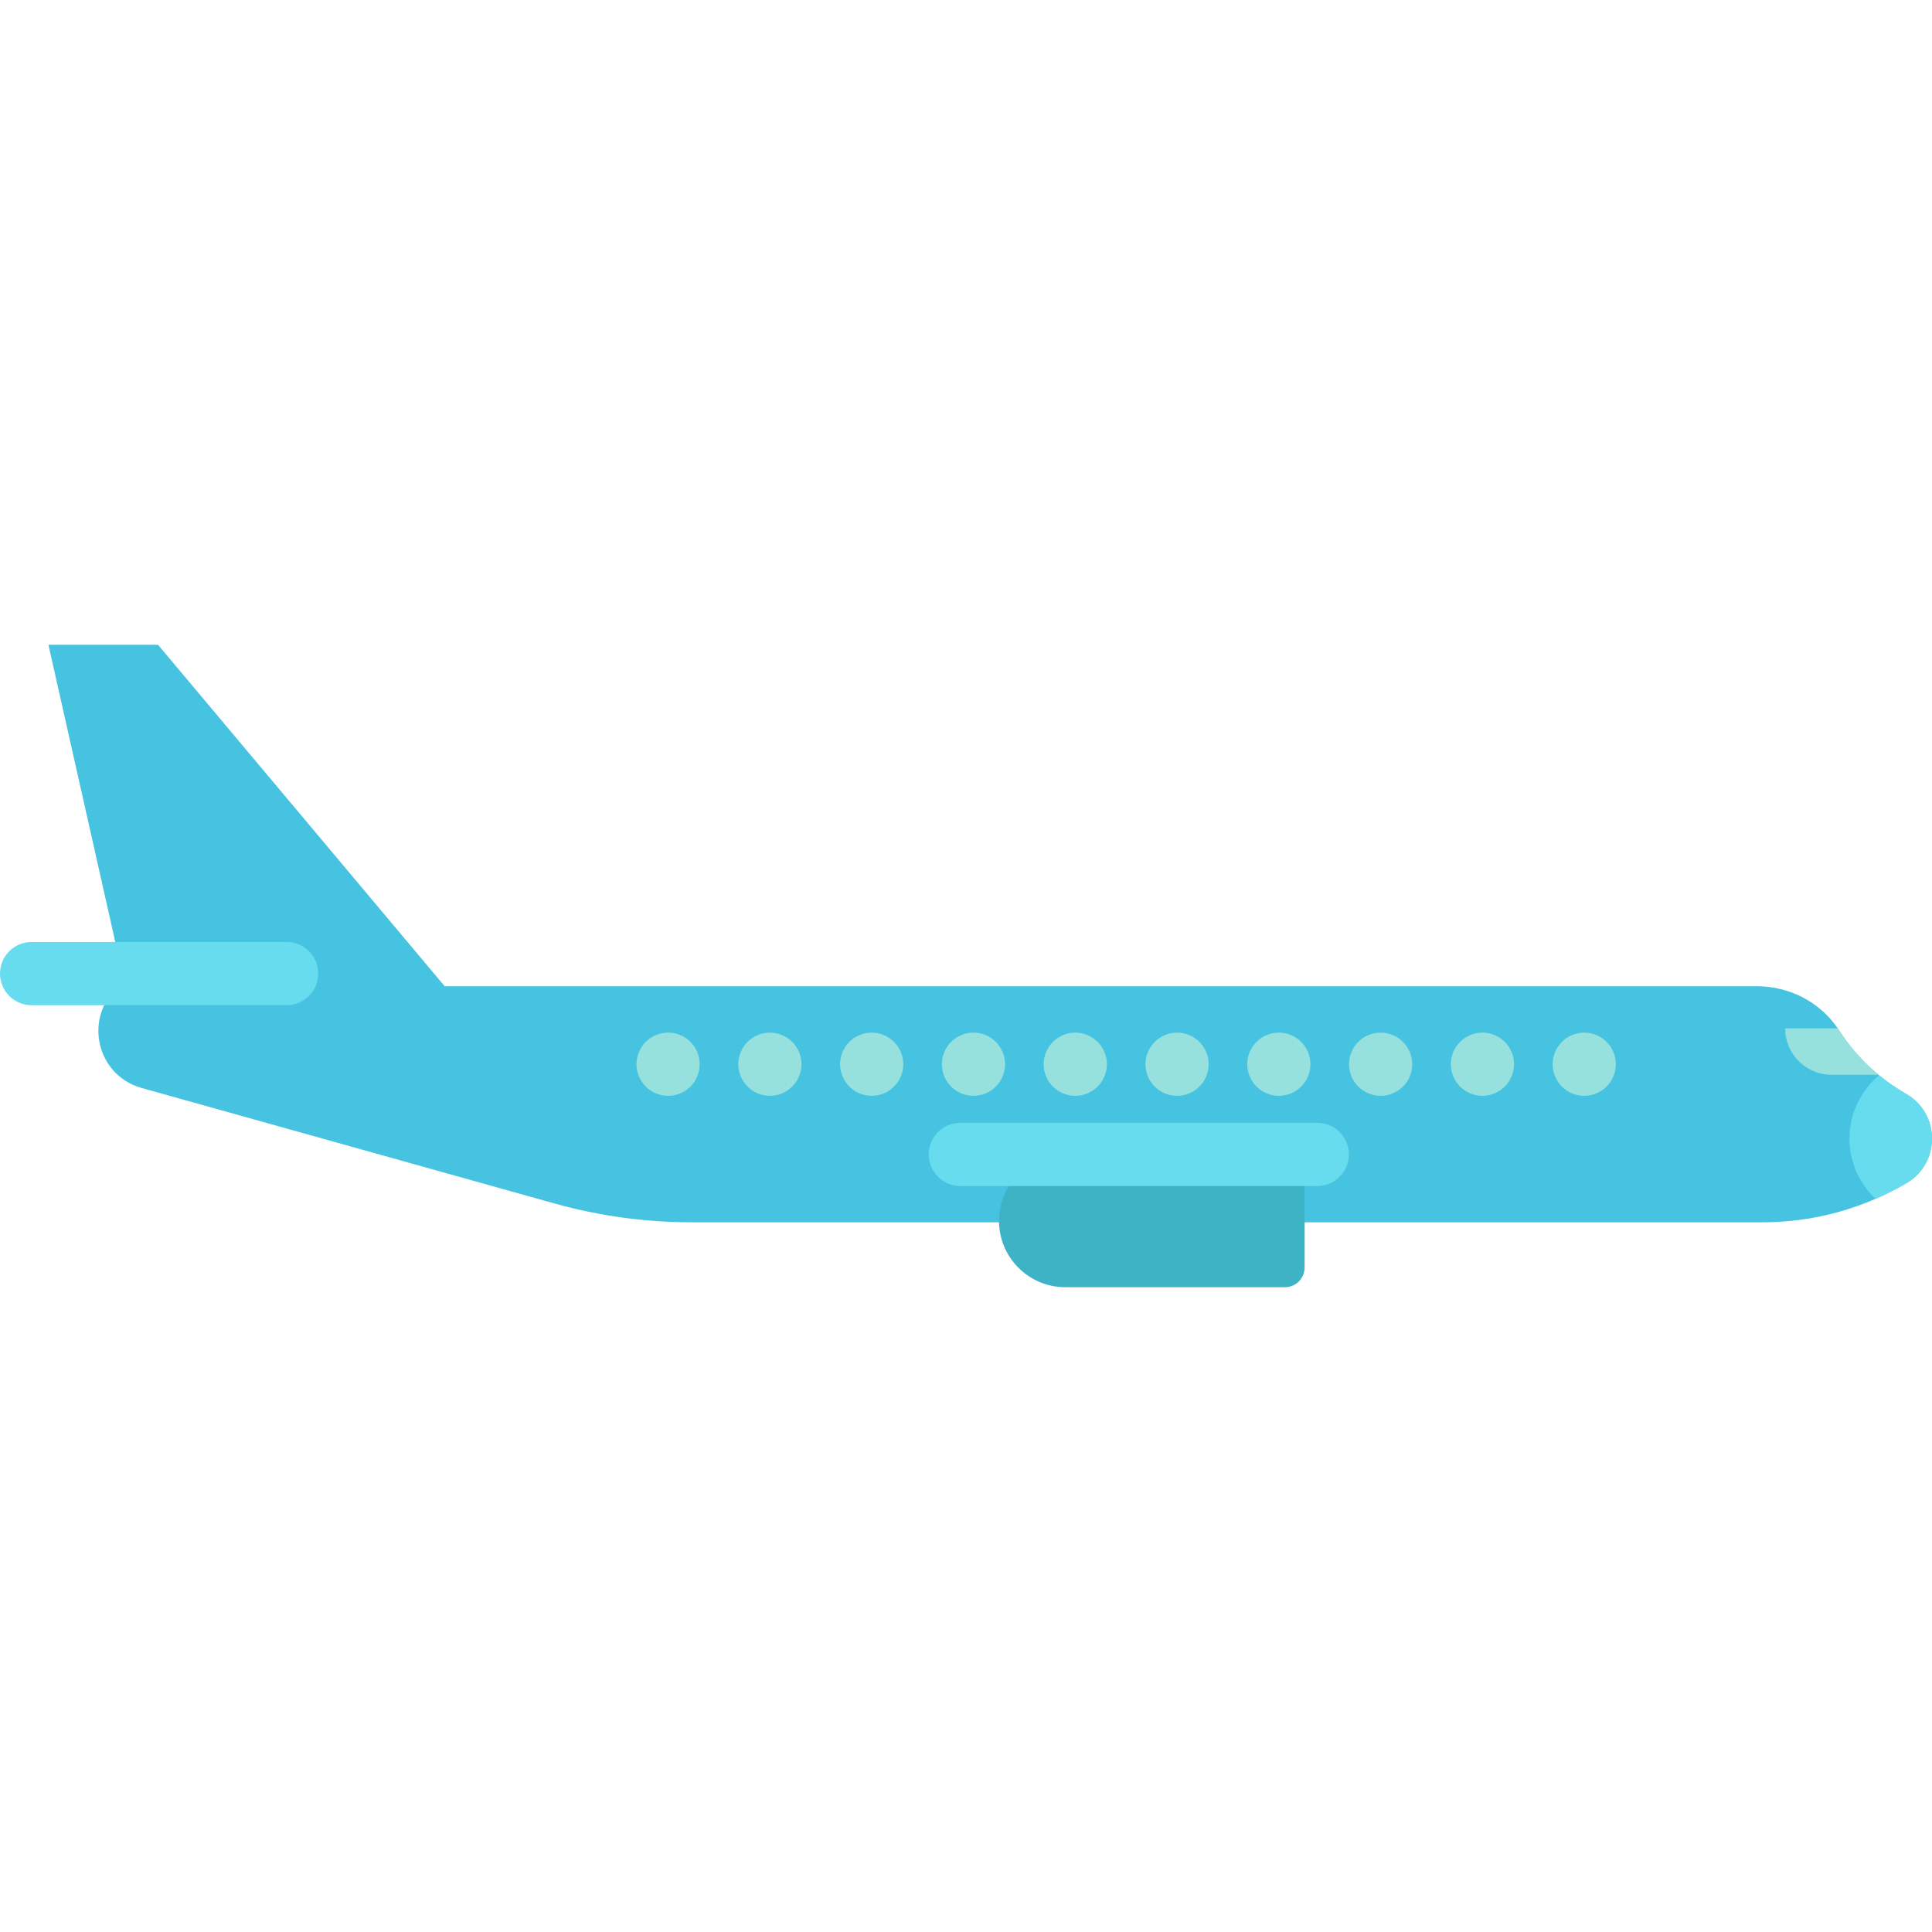
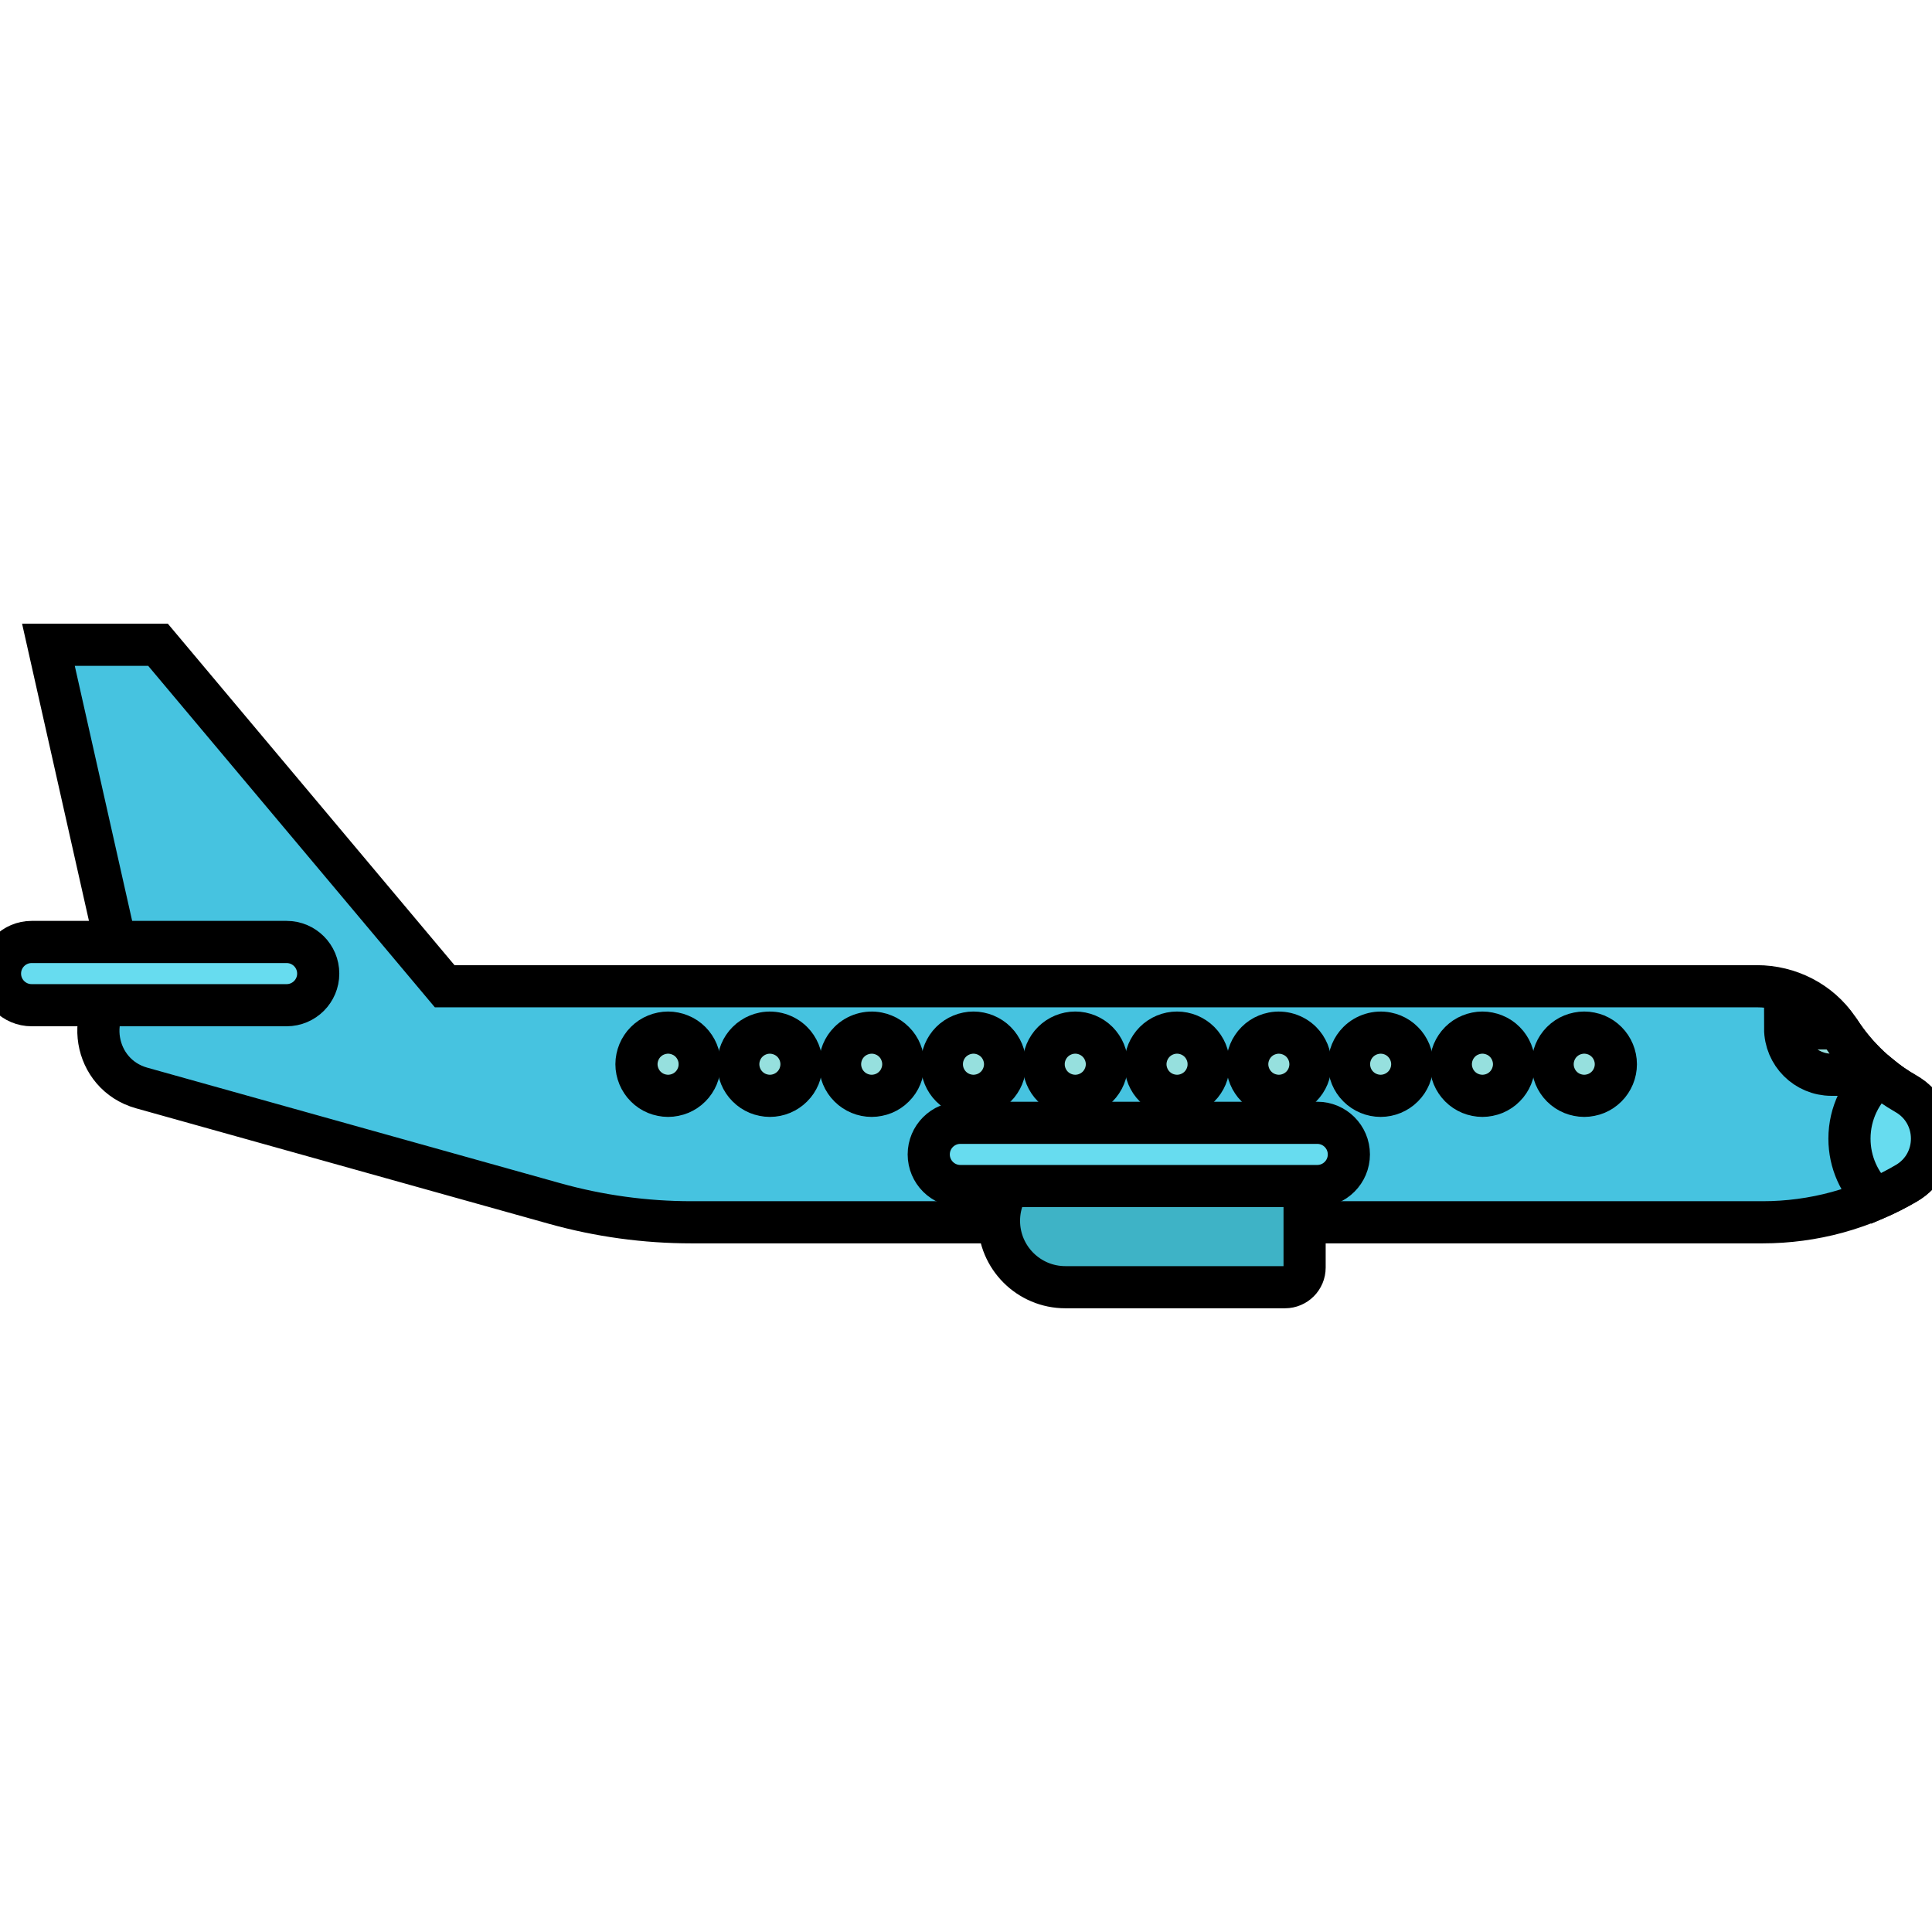
- <svg xmlns="http://www.w3.org/2000/svg" height="800px" width="800px" version="1.1" id="Layer_1" viewBox="0 0 458.329 458.329" xml:space="preserve">
+ <svg xmlns="http://www.w3.org/2000/svg" height="800px" width="800px" version="1.1" id="Layer_1" viewBox="0 0 458.329 458.329" xml:space="preserve" stroke="#000000" stroke-width="10px">
  <g>
    <path style="fill:#46C3E0;" d="M458.329,270.124c0,4.09-2.01,8.18-6.04,10.55c-2.38,1.4-4.83,2.64-7.35,3.73   c-2.96,1.28-6,2.35-9.1,3.2c-5.73,1.56-11.68,2.36-17.68,2.36h-254.12c-10.98,0-21.91-1.5-32.48-4.46l-97.95-27.4   c-11.51-3.22-14-18.42-4.12-25.14l-18-80h26l68,81h311.28c7.66,0,14.92,3.69,19.2,10c0.13,0.16,0.23,0.32,0.34,0.49   c2.01,3.14,4.4,6,7.09,8.54c0.72,0.68,1.47,1.34,2.24,1.97c0.05,0.05,0.1,0.09,0.15,0.13c1.99,1.63,4.12,3.1,6.37,4.39   C456.269,261.834,458.329,265.974,458.329,270.124z" />
    <path style="fill:#3EB3C6;" d="M252.742,305.365h52.092c2.572,0,4.657-2.085,4.657-4.657v-22.186c0-2.572-2.085-4.657-4.657-4.657   h-52.092c-8.699,0-15.751,7.052-15.751,15.751l0,0C236.992,298.313,244.044,305.365,252.742,305.365z" />
    <path style="fill:#67DCEF;" d="M67.992,238.464H7.5c-4.142,0-7.5-3.358-7.5-7.5s3.358-7.5,7.5-7.5h60.492   c4.142,0,7.5,3.358,7.5,7.5S72.134,238.464,67.992,238.464z" />
    <path style="fill:#96E0DE;" d="M445.639,254.964h-11.15c-6.07,0-11-4.92-11-11h12.48c0.13,0.16,0.23,0.32,0.34,0.49   c2.01,3.14,4.4,6,7.09,8.54C444.119,253.674,444.869,254.334,445.639,254.964z" />
    <path style="fill:#96E0DE;" d="M375.829,259.964c-0.49,0-0.99-0.05-1.47-0.15c-0.48-0.09-0.95-0.24-1.4-0.42   c-0.46-0.19-0.89-0.42-1.3-0.69c-0.41-0.28-0.79-0.59-1.14-0.94c-1.39-1.39-2.19-3.33-2.19-5.3s0.8-3.91,2.19-5.3   c0.35-0.35,0.73-0.66,1.14-0.94c0.41-0.27,0.84-0.5,1.3-0.69c0.45-0.18,0.92-0.33,1.4-0.42c0.97-0.2,1.96-0.2,2.93,0   c0.48,0.09,0.95,0.24,1.41,0.42c0.45,0.19,0.88,0.42,1.29,0.69c0.41,0.28,0.79,0.59,1.14,0.94c1.4,1.39,2.2,3.33,2.2,5.3   c0,1.98-0.8,3.91-2.2,5.3c-0.35,0.35-0.73,0.66-1.14,0.94c-0.41,0.27-0.84,0.5-1.29,0.69c-0.46,0.18-0.93,0.33-1.41,0.42   C376.809,259.914,376.319,259.964,375.829,259.964z" />
    <path style="fill:#96E0DE;" d="M351.679,259.964c-0.49,0-0.98-0.05-1.47-0.15c-0.48-0.09-0.95-0.24-1.4-0.42   c-0.45-0.19-0.89-0.42-1.3-0.69c-0.41-0.28-0.79-0.59-1.14-0.94c-0.34-0.34-0.65-0.73-0.93-1.14c-0.27-0.4-0.5-0.84-0.69-1.29   c-0.18-0.45-0.33-0.93-0.42-1.4c-0.1-0.49-0.15-0.98-0.15-1.47c0-0.49,0.05-0.98,0.15-1.47c0.09-0.47,0.24-0.95,0.42-1.4   c0.19-0.45,0.42-0.89,0.69-1.29c0.28-0.41,0.59-0.8,0.93-1.14c0.35-0.35,0.73-0.66,1.14-0.94c0.41-0.27,0.85-0.5,1.3-0.68   c0.45-0.19,0.92-0.34,1.4-0.43c0.97-0.2,1.97-0.2,2.93,0c0.48,0.09,0.95,0.24,1.41,0.43c0.45,0.18,0.89,0.41,1.29,0.68   c0.41,0.28,0.8,0.59,1.14,0.94c0.35,0.34,0.66,0.73,0.93,1.14c0.27,0.4,0.51,0.84,0.69,1.29c0.19,0.45,0.33,0.93,0.43,1.4   c0.1,0.49,0.15,0.98,0.15,1.47c0,0.49-0.05,0.98-0.15,1.47c-0.1,0.47-0.24,0.95-0.43,1.4c-0.18,0.45-0.42,0.89-0.69,1.29   c-0.27,0.41-0.58,0.8-0.93,1.14c-0.34,0.35-0.73,0.66-1.14,0.94c-0.4,0.27-0.84,0.5-1.29,0.69c-0.46,0.18-0.93,0.33-1.41,0.42   C352.659,259.914,352.169,259.964,351.679,259.964z" />
    <path style="fill:#96E0DE;" d="M327.529,259.964c-1.97,0-3.91-0.8-5.3-2.2c-0.35-0.34-0.66-0.73-0.94-1.14   c-0.27-0.4-0.5-0.84-0.69-1.29c-0.18-0.45-0.33-0.93-0.42-1.4c-0.1-0.49-0.15-0.98-0.15-1.47c0-1.98,0.8-3.91,2.2-5.3   c1.74-1.74,4.32-2.54,6.77-2.05c0.47,0.09,0.95,0.24,1.4,0.42c0.45,0.19,0.89,0.42,1.29,0.69c0.41,0.28,0.8,0.59,1.14,0.94   c1.4,1.39,2.2,3.33,2.2,5.3c0,0.49-0.05,0.98-0.15,1.47c-0.09,0.47-0.24,0.95-0.42,1.4c-0.19,0.45-0.42,0.89-0.69,1.29   c-0.28,0.41-0.59,0.8-0.94,1.14C331.439,259.164,329.499,259.964,327.529,259.964z" />
    <path style="fill:#96E0DE;" d="M303.379,259.964c-0.49,0-0.98-0.05-1.46-0.15c-0.48-0.09-0.95-0.24-1.41-0.42   c-0.45-0.19-0.89-0.42-1.29-0.69c-0.41-0.28-0.8-0.59-1.14-0.94c-0.35-0.34-0.66-0.73-0.93-1.14c-0.27-0.4-0.51-0.84-0.69-1.29   c-0.19-0.45-0.33-0.92-0.43-1.4c-0.1-0.49-0.15-0.98-0.15-1.47c0-0.49,0.05-0.98,0.15-1.47c0.1-0.47,0.24-0.95,0.43-1.4   c0.18-0.45,0.42-0.89,0.69-1.29c0.27-0.41,0.58-0.8,0.93-1.14c0.34-0.35,0.73-0.66,1.14-0.94c0.4-0.27,0.84-0.5,1.29-0.68   c0.46-0.19,0.93-0.34,1.41-0.43c2.43-0.49,5.02,0.31,6.77,2.05c0.34,0.34,0.65,0.73,0.93,1.14c0.27,0.4,0.5,0.84,0.69,1.29   c0.18,0.45,0.33,0.93,0.42,1.4c0.1,0.49,0.15,0.98,0.15,1.47c0,0.49-0.05,0.98-0.15,1.47c-0.09,0.48-0.24,0.95-0.42,1.4   c-0.19,0.45-0.42,0.89-0.69,1.29c-0.28,0.41-0.59,0.8-0.93,1.14C307.289,259.164,305.359,259.964,303.379,259.964z" />
    <path style="fill:#96E0DE;" d="M182.639,259.964c-0.49,0-0.98-0.05-1.46-0.15c-0.48-0.09-0.96-0.24-1.41-0.42   c-0.45-0.19-0.89-0.42-1.29-0.69c-0.41-0.28-0.8-0.59-1.14-0.94c-0.35-0.34-0.66-0.73-0.94-1.14c-0.27-0.4-0.5-0.84-0.69-1.29   c-0.18-0.45-0.33-0.93-0.42-1.4c-0.1-0.49-0.15-0.98-0.15-1.47c0-1.97,0.8-3.91,2.2-5.3c0.34-0.35,0.73-0.66,1.14-0.93   c0.4-0.28,0.84-0.51,1.29-0.69c0.45-0.19,0.93-0.34,1.41-0.43c2.43-0.49,5.02,0.31,6.76,2.05c1.4,1.39,2.2,3.33,2.2,5.3   c0,0.49-0.05,0.98-0.15,1.47c-0.09,0.47-0.24,0.95-0.42,1.4c-0.19,0.45-0.42,0.89-0.69,1.29c-0.28,0.41-0.59,0.8-0.94,1.14   C186.549,259.164,184.619,259.964,182.639,259.964z" />
    <path style="fill:#96E0DE;" d="M158.489,259.964c-0.49,0-0.98-0.05-1.46-0.15c-0.48-0.09-0.95-0.24-1.41-0.42   c-0.45-0.19-0.88-0.42-1.29-0.69c-0.41-0.28-0.79-0.59-1.14-0.94c-0.35-0.34-0.66-0.73-0.93-1.14c-0.27-0.4-0.5-0.84-0.69-1.29   c-0.19-0.45-0.33-0.93-0.43-1.4c-0.1-0.49-0.15-0.98-0.15-1.47c0-0.49,0.05-0.98,0.15-1.46s0.24-0.96,0.43-1.41   c0.19-0.45,0.42-0.89,0.69-1.29c0.27-0.41,0.58-0.8,0.93-1.14c0.35-0.35,0.73-0.66,1.14-0.94c0.41-0.27,0.84-0.5,1.29-0.68   c0.46-0.19,0.93-0.34,1.41-0.43c0.97-0.2,1.96-0.2,2.93,0c0.48,0.09,0.95,0.24,1.4,0.43c0.45,0.18,0.89,0.41,1.3,0.68   c0.41,0.28,0.79,0.59,1.14,0.94c0.34,0.34,0.66,0.73,0.93,1.14c0.27,0.4,0.5,0.84,0.69,1.29c0.19,0.45,0.33,0.93,0.43,1.41   c0.09,0.48,0.14,0.97,0.14,1.46c0,0.49-0.05,0.98-0.14,1.47c-0.1,0.47-0.24,0.95-0.43,1.4c-0.19,0.45-0.42,0.89-0.69,1.29   c-0.27,0.41-0.59,0.8-0.93,1.14c-0.35,0.35-0.73,0.66-1.14,0.94c-0.41,0.27-0.85,0.5-1.3,0.69c-0.45,0.18-0.92,0.33-1.4,0.42   C159.479,259.914,158.979,259.964,158.489,259.964z" />
    <path style="fill:#96E0DE;" d="M279.229,259.964c-0.48,0-0.98-0.05-1.46-0.15c-0.48-0.09-0.95-0.24-1.41-0.42   c-0.45-0.19-0.88-0.42-1.29-0.69c-0.41-0.28-0.79-0.59-1.14-0.94c-1.4-1.39-2.2-3.33-2.2-5.3c0-0.49,0.05-0.98,0.15-1.46   s0.24-0.96,0.43-1.41c0.19-0.45,0.42-0.89,0.69-1.29c0.27-0.41,0.59-0.8,0.93-1.14c1.4-1.4,3.33-2.2,5.3-2.2   c1.98,0,3.91,0.8,5.31,2.2c0.34,0.34,0.66,0.73,0.93,1.14c0.27,0.4,0.5,0.84,0.69,1.29c0.19,0.45,0.33,0.93,0.43,1.41   s0.14,0.97,0.14,1.46c0,0.49-0.04,0.98-0.14,1.47c-0.1,0.47-0.24,0.95-0.43,1.4c-0.19,0.45-0.42,0.89-0.69,1.29   c-0.27,0.41-0.59,0.8-0.93,1.14C283.139,259.164,281.209,259.964,279.229,259.964z" />
    <path style="fill:#96E0DE;" d="M255.089,259.964c-1.98,0-3.91-0.8-5.31-2.2c-0.34-0.34-0.66-0.73-0.93-1.14   c-0.27-0.4-0.5-0.84-0.69-1.29c-0.19-0.45-0.33-0.93-0.43-1.4c-0.1-0.49-0.14-0.98-0.14-1.47c0-0.49,0.04-0.98,0.14-1.46   c0.1-0.48,0.24-0.96,0.43-1.41c0.19-0.45,0.42-0.89,0.69-1.29c0.27-0.41,0.59-0.8,0.93-1.14c1.4-1.4,3.33-2.2,5.31-2.2   c1.97,0,3.9,0.8,5.3,2.2c0.34,0.34,0.66,0.73,0.93,1.14c0.27,0.4,0.5,0.84,0.69,1.29c0.19,0.45,0.33,0.93,0.43,1.41   s0.15,0.97,0.15,1.46c0,0.49-0.05,0.98-0.15,1.47c-0.1,0.47-0.24,0.95-0.43,1.4c-0.19,0.45-0.42,0.89-0.69,1.29   c-0.27,0.41-0.59,0.8-0.93,1.14C258.989,259.164,257.059,259.964,255.089,259.964z" />
    <path style="fill:#96E0DE;" d="M230.939,259.964c-0.49,0-0.98-0.05-1.47-0.15c-0.48-0.09-0.95-0.24-1.4-0.42   c-0.45-0.19-0.89-0.42-1.3-0.69c-0.41-0.28-0.79-0.59-1.14-0.94c-0.34-0.34-0.66-0.73-0.93-1.14c-0.27-0.4-0.5-0.84-0.69-1.29   c-0.19-0.45-0.33-0.93-0.43-1.4c-0.09-0.49-0.14-0.98-0.14-1.47c0-0.49,0.05-0.98,0.14-1.47c0.1-0.47,0.24-0.95,0.43-1.4   c0.19-0.45,0.42-0.89,0.69-1.29c0.27-0.41,0.59-0.8,0.93-1.14c0.35-0.35,0.73-0.66,1.14-0.93c0.41-0.27,0.85-0.51,1.3-0.69   c0.45-0.19,0.92-0.34,1.4-0.43c0.97-0.2,1.96-0.2,2.93,0c0.48,0.09,0.95,0.24,1.41,0.43c0.45,0.18,0.88,0.42,1.29,0.69   c0.41,0.27,0.79,0.58,1.14,0.93c0.35,0.34,0.66,0.73,0.93,1.14c0.27,0.4,0.5,0.84,0.69,1.29c0.19,0.45,0.33,0.93,0.43,1.4   c0.1,0.49,0.15,0.98,0.15,1.47c0,0.49-0.05,0.98-0.15,1.47c-0.1,0.47-0.24,0.95-0.43,1.4c-0.19,0.45-0.42,0.89-0.69,1.29   c-0.27,0.41-0.58,0.8-0.93,1.14c-0.35,0.35-0.73,0.66-1.14,0.94c-0.41,0.27-0.84,0.5-1.29,0.69c-0.46,0.18-0.93,0.33-1.41,0.42   C231.919,259.914,231.429,259.964,230.939,259.964z" />
    <path style="fill:#96E0DE;" d="M206.789,259.964c-1.98,0-3.91-0.8-5.3-2.2c-0.35-0.34-0.66-0.73-0.94-1.14   c-0.27-0.4-0.5-0.84-0.69-1.29c-0.18-0.45-0.33-0.93-0.42-1.4c-0.1-0.49-0.15-0.98-0.15-1.47c0-0.49,0.05-0.98,0.15-1.47   c0.09-0.47,0.24-0.95,0.42-1.4c0.19-0.45,0.42-0.89,0.69-1.29c0.28-0.41,0.59-0.8,0.94-1.14c1.73-1.74,4.33-2.54,6.76-2.05   c0.48,0.09,0.96,0.24,1.41,0.43c0.45,0.18,0.89,0.41,1.29,0.68c0.41,0.28,0.8,0.59,1.14,0.94c0.35,0.34,0.66,0.73,0.94,1.14   c0.27,0.4,0.5,0.84,0.68,1.29c0.19,0.45,0.34,0.93,0.43,1.4c0.1,0.49,0.15,0.98,0.15,1.47c0,0.49-0.05,0.98-0.15,1.47   c-0.09,0.47-0.24,0.95-0.43,1.4c-0.18,0.45-0.41,0.89-0.68,1.29c-0.28,0.41-0.59,0.8-0.94,1.14c-0.34,0.35-0.73,0.66-1.14,0.94   c-0.4,0.27-0.84,0.5-1.29,0.69c-0.45,0.18-0.93,0.33-1.41,0.42C207.769,259.914,207.279,259.964,206.789,259.964z" />
    <path style="fill:#67DCEF;" d="M312.492,281.364h-84.667c-4.142,0-7.5-3.358-7.5-7.5s3.358-7.5,7.5-7.5h84.667   c4.142,0,7.5,3.358,7.5,7.5S316.634,281.364,312.492,281.364z" />
    <path style="fill:#67DCEF;" d="M458.329,270.124c0,4.09-2.01,8.18-6.04,10.55c-2.38,1.4-4.83,2.64-7.35,3.73   c-3.81-3.57-6.19-8.65-6.19-14.28c0-6.04,2.74-11.44,7.04-15.03c1.99,1.63,4.12,3.1,6.37,4.39   C456.269,261.834,458.329,265.974,458.329,270.124z" />
  </g>
</svg>
